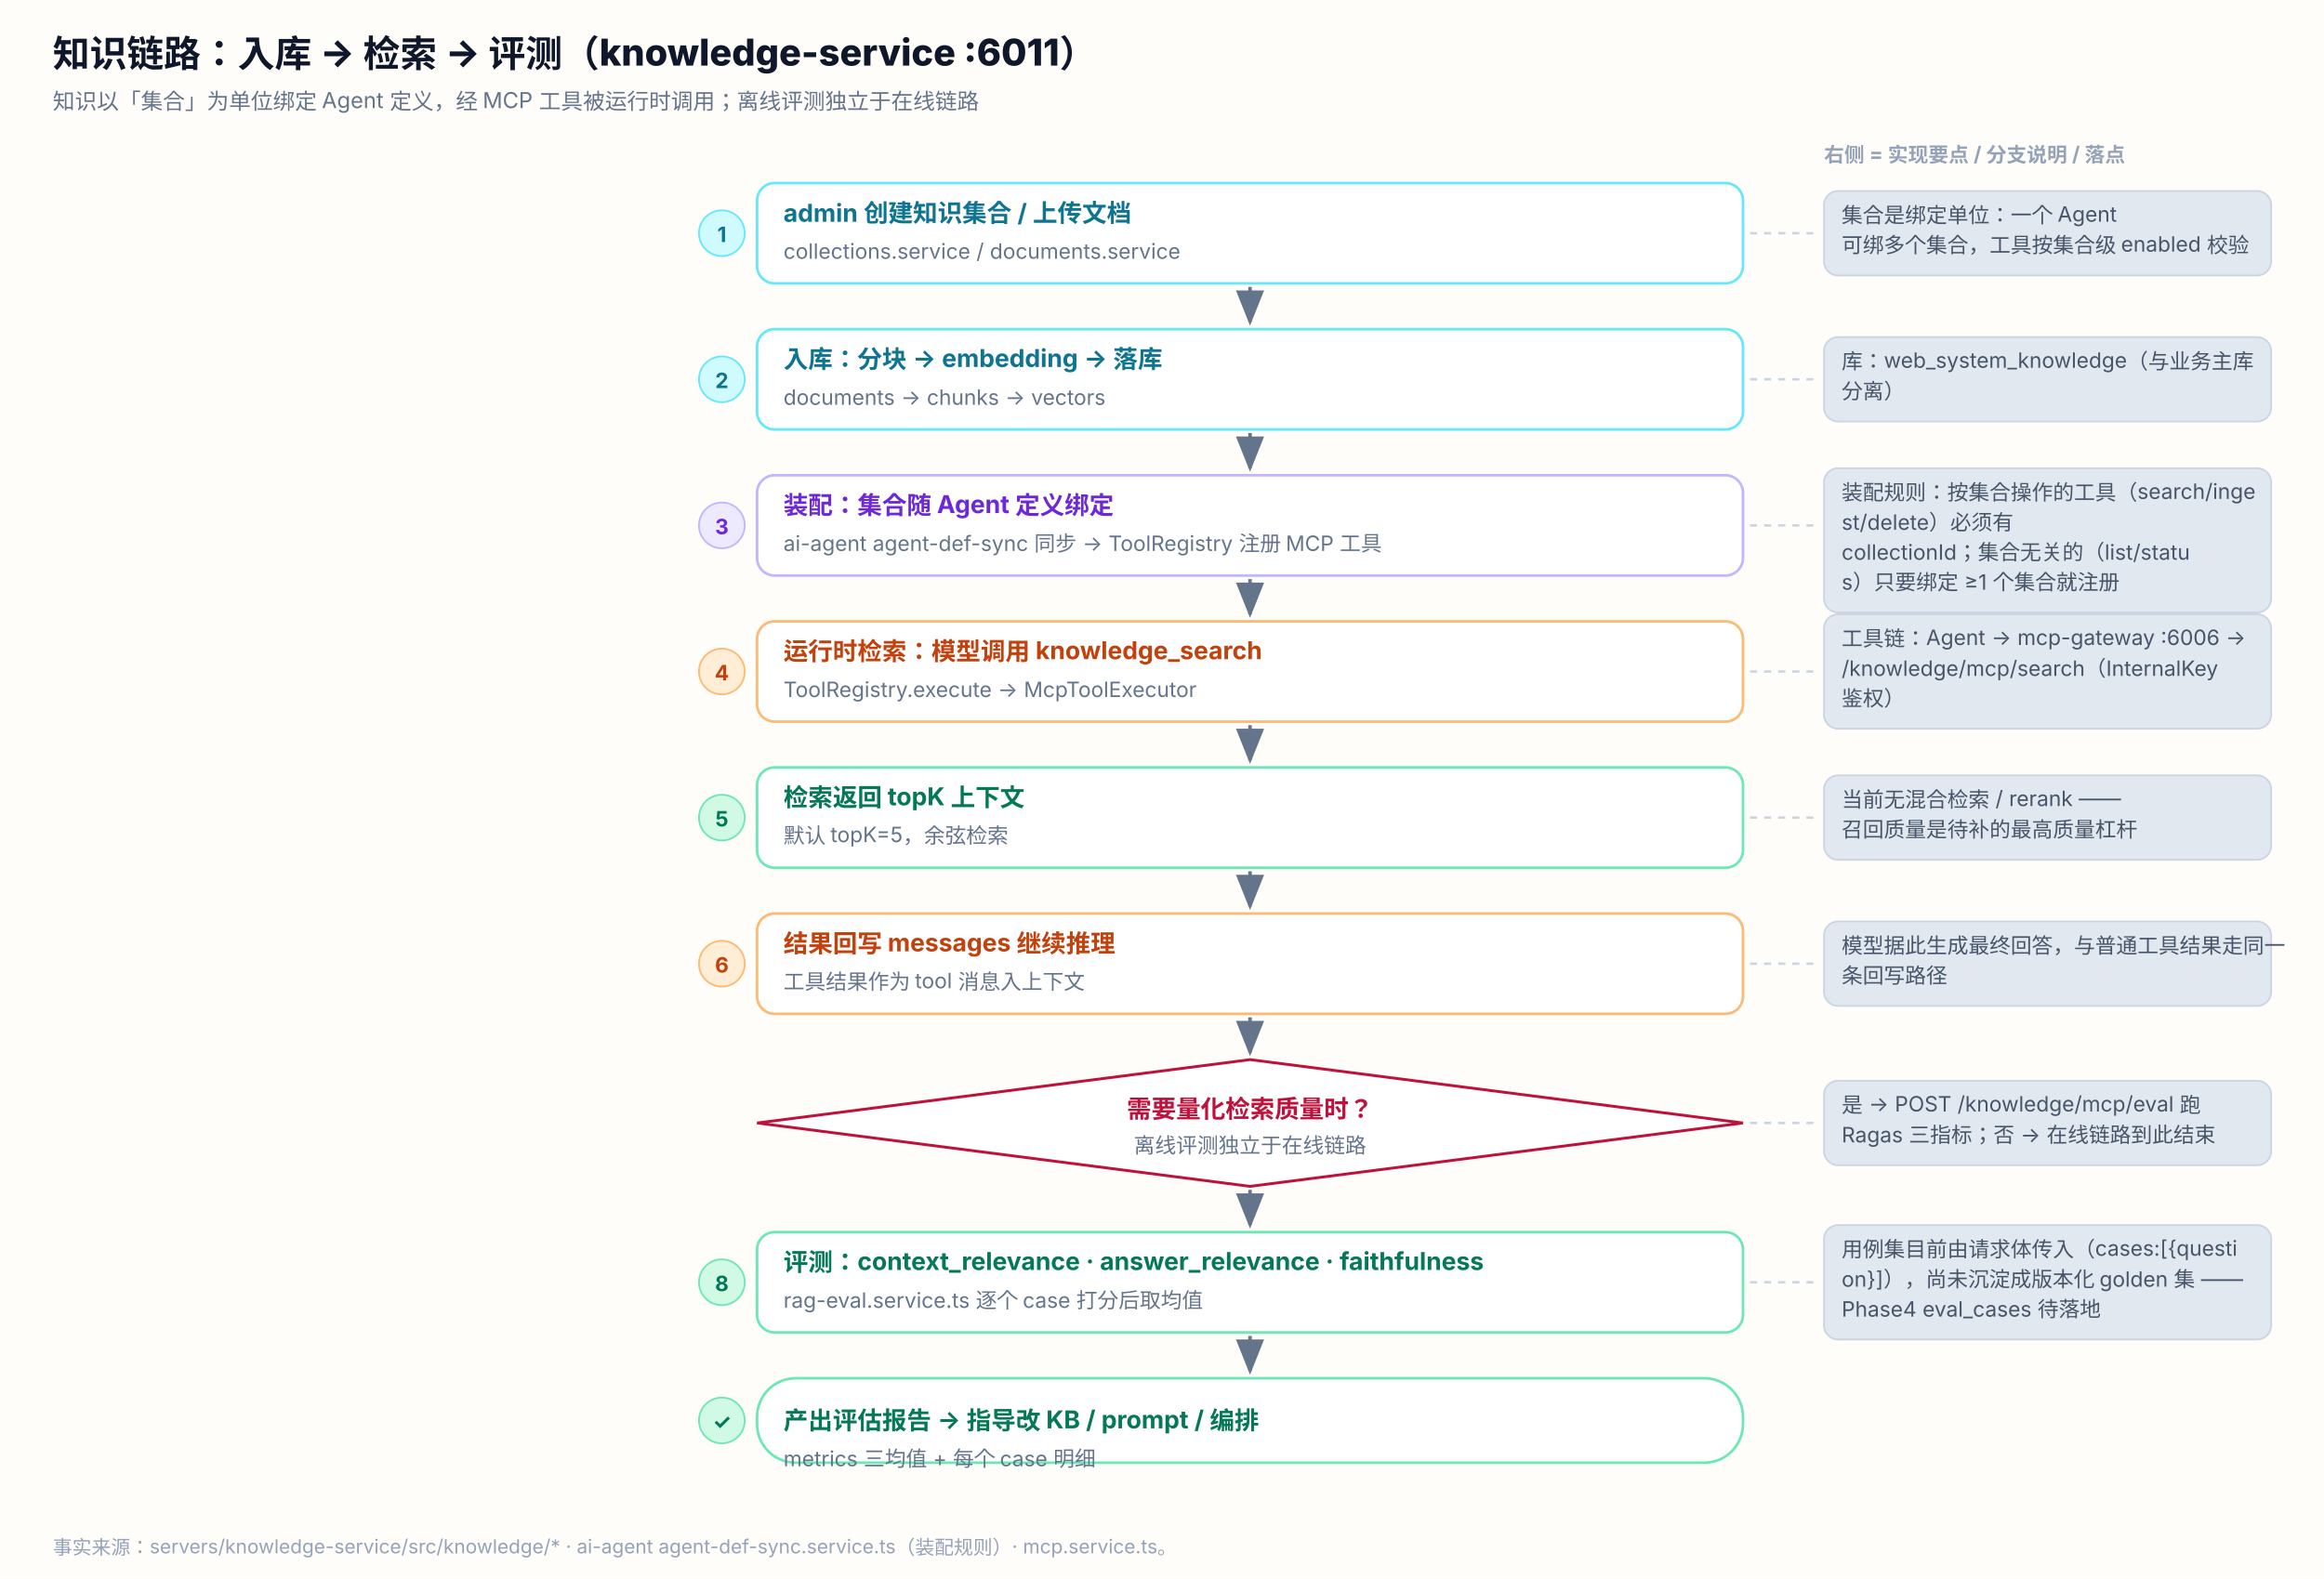
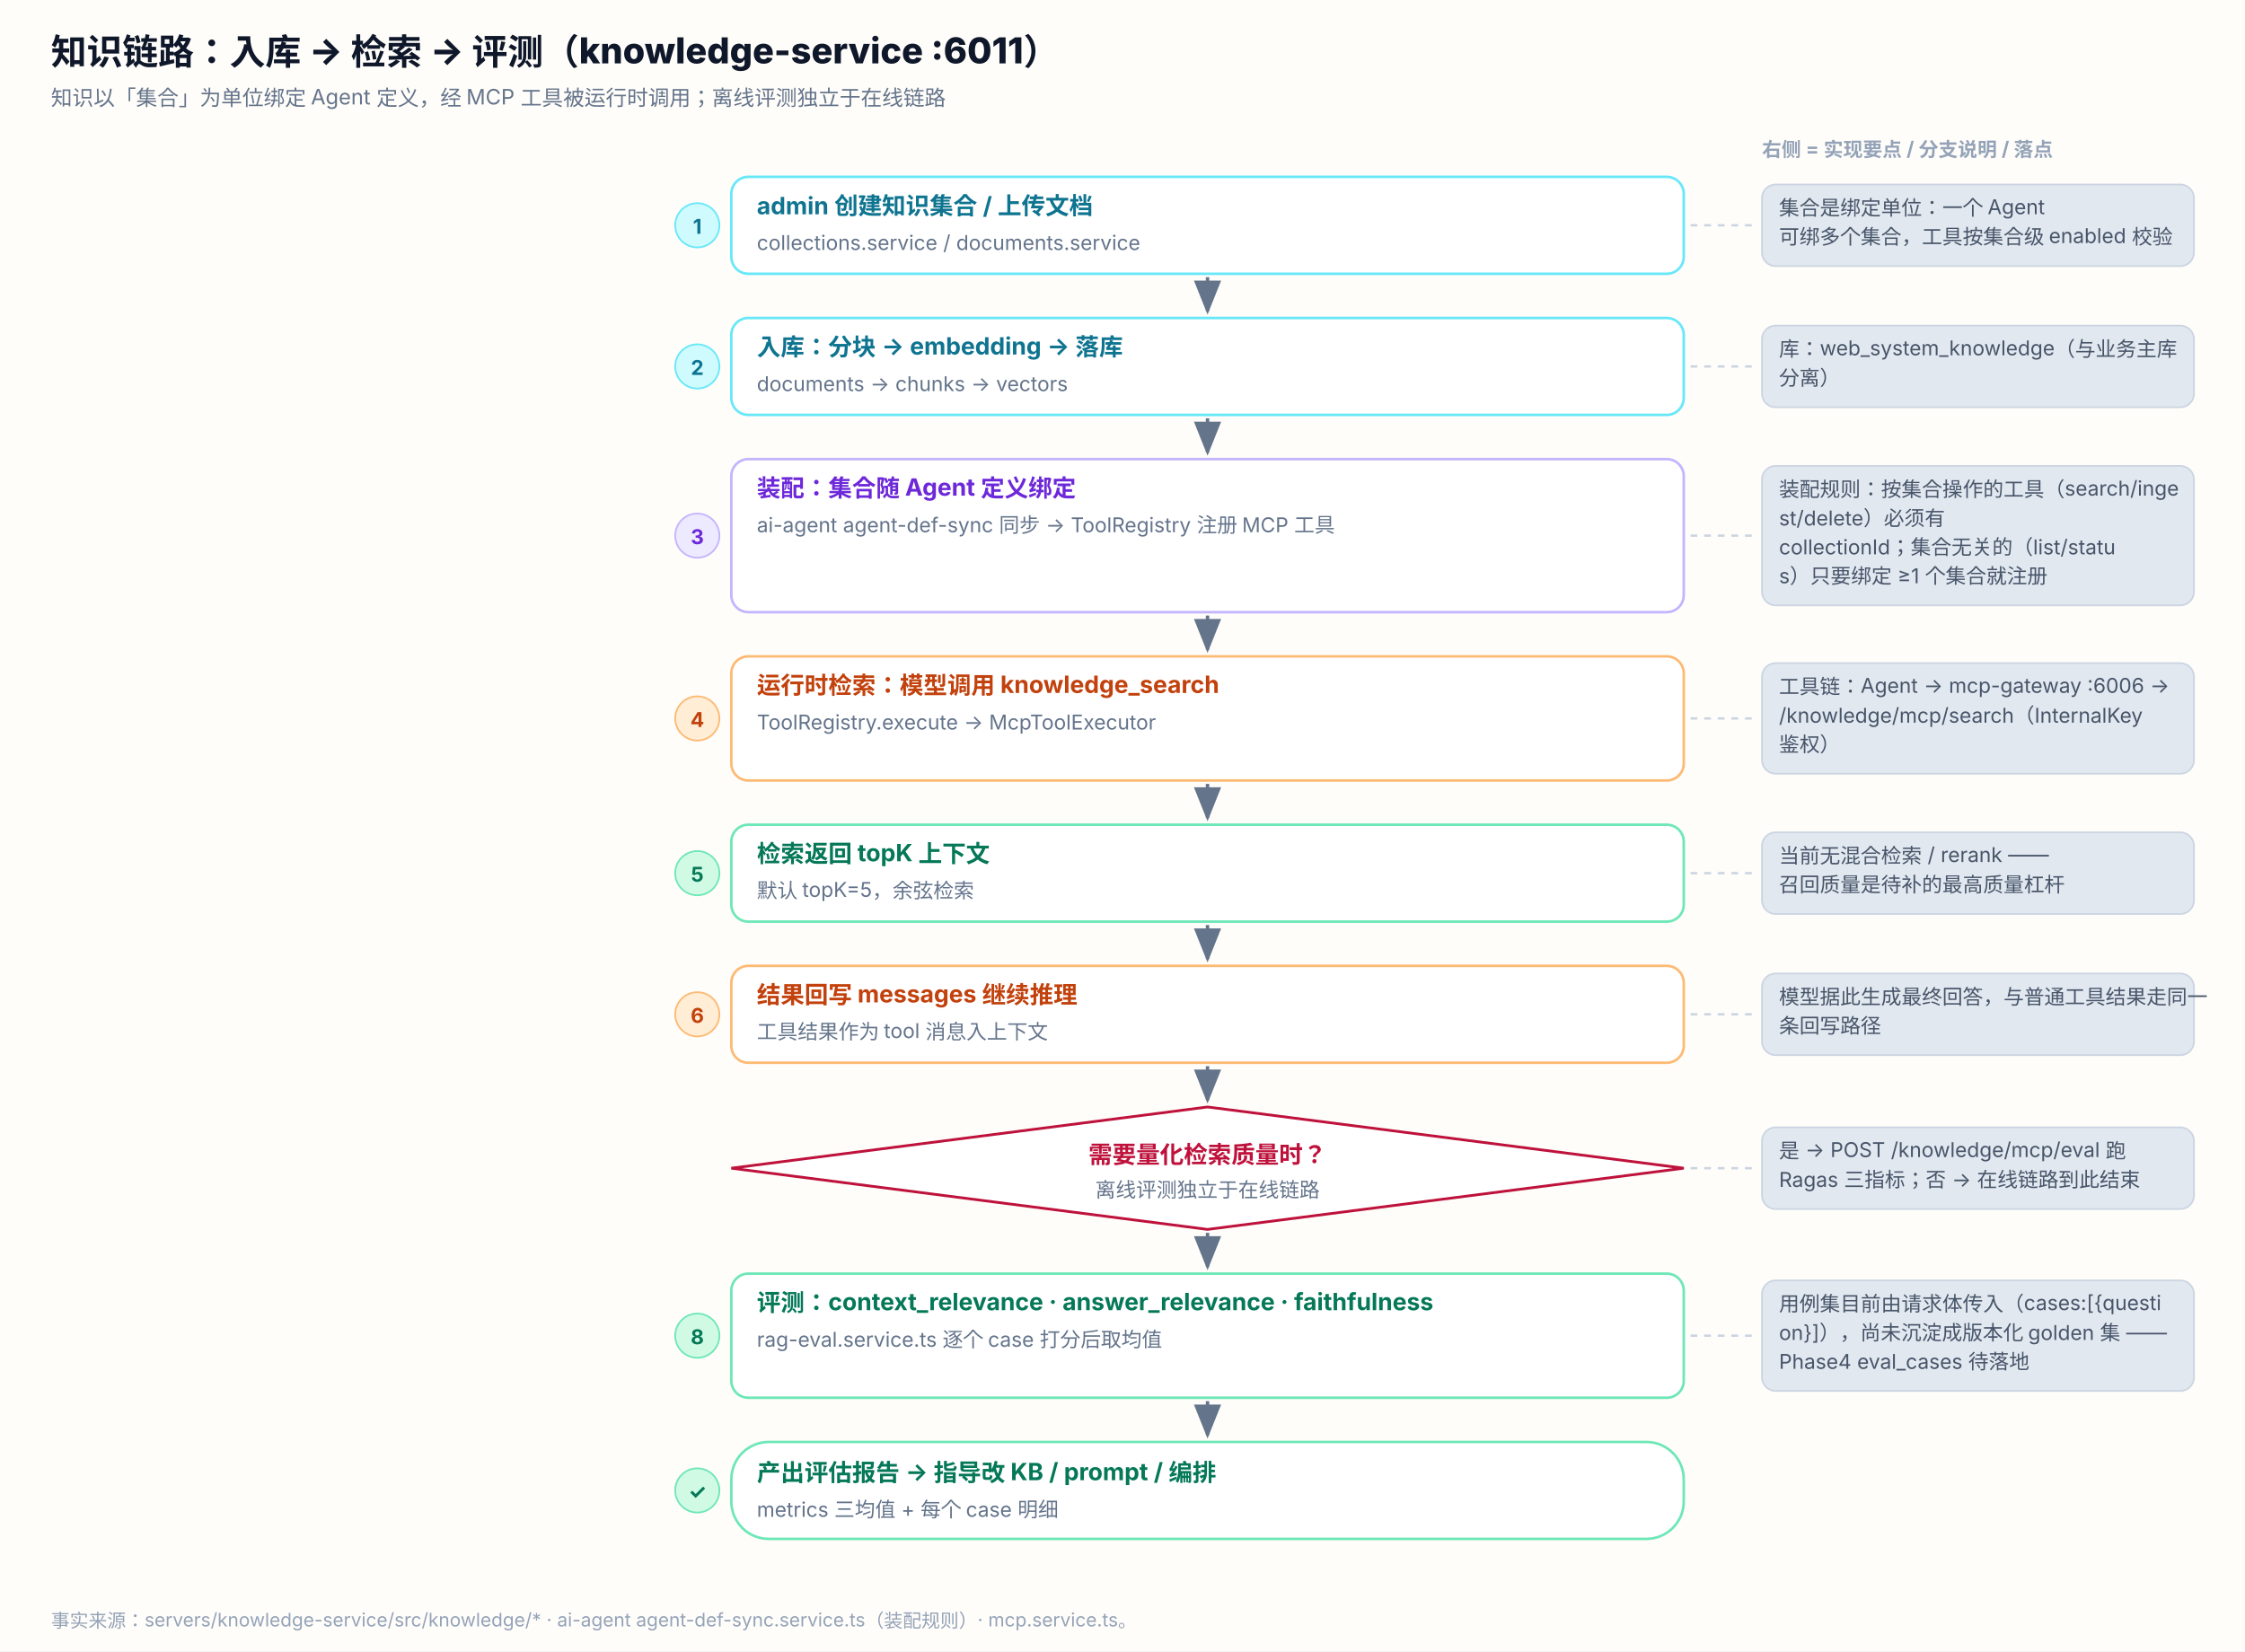
- <svg xmlns="http://www.w3.org/2000/svg" viewBox="0 0 1320 897" width="1320" height="897" font-family="-apple-system, BlinkMacSystemFont, 'PingFang SC', 'Hiragino Sans GB', 'Microsoft YaHei', sans-serif">
+ <svg xmlns="http://www.w3.org/2000/svg" viewBox="0 0 1320 971" width="1320" height="971" font-family="-apple-system, BlinkMacSystemFont, 'PingFang SC', 'Hiragino Sans GB', 'Microsoft YaHei', sans-serif">
  <defs>
    <marker id="frm-kbf" markerWidth="10" markerHeight="8" refX="9" refY="4" orient="auto">
      <path d="M0,0 L10,4 L0,8 z" fill="#64748b" />
    </marker>
  </defs>
-   <rect x="0" y="0" width="1320" height="897" fill="#fffdf9" />
+   <rect x="0" y="0" width="1320" height="971" fill="#fffdf9" />
  <text x="30" y="38" font-family="-apple-system, BlinkMacSystemFont, 'PingFang SC', 'Hiragino Sans GB', 'Microsoft YaHei', sans-serif" font-size="21" font-weight="800" fill="#0f172a">知识链路：入库 → 检索 → 评测（knowledge-service :6011）</text>
  <text x="30" y="62" font-family="-apple-system, BlinkMacSystemFont, 'PingFang SC', 'Hiragino Sans GB', 'Microsoft YaHei', sans-serif" font-size="12.5" fill="#64748b">知识以「集合」为单位绑定 Agent 定义，经 MCP 工具被运行时调用；离线评测独立于在线链路</text>
  <text x="1036" y="92" font-family="-apple-system, BlinkMacSystemFont, 'PingFang SC', 'Hiragino Sans GB', 'Microsoft YaHei', sans-serif" font-size="11.5" font-weight="700" fill="#94a3b8">右侧 = 实现要点 / 分支说明 / 落点</text>
  <rect x="430" y="104" width="560" height="57" rx="10" fill="#fff" stroke="#67e8f9" stroke-width="1.5" />
  <text x="445" y="126" font-family="-apple-system, BlinkMacSystemFont, 'PingFang SC', 'Hiragino Sans GB', 'Microsoft YaHei', sans-serif" font-size="14" font-weight="700" fill="#0e7490">admin 创建知识集合 / 上传文档</text>
  <text x="445" y="147" font-family="-apple-system, BlinkMacSystemFont, 'PingFang SC', 'Hiragino Sans GB', 'Microsoft YaHei', sans-serif" font-size="12" fill="#64748b">collections.service / documents.service</text>
  <circle cx="410" cy="132.5" r="13" fill="#cffafe" stroke="#67e8f9" />
  <text x="410" y="137.5" font-family="-apple-system, BlinkMacSystemFont, 'PingFang SC', 'Hiragino Sans GB', 'Microsoft YaHei', sans-serif" font-size="12" font-weight="700" fill="#0e7490" text-anchor="middle">1</text>
  <line x1="994" y1="132.5" x2="1030" y2="132.5" stroke="#cbd5e1" stroke-width="1.4" stroke-dasharray="4 4" />
  <rect x="1036" y="108.5" width="254" height="48" rx="8" fill="#e2e8f0" stroke="#cbd5e1" />
  <text x="1046" y="126.5" font-family="-apple-system, BlinkMacSystemFont, 'PingFang SC', 'Hiragino Sans GB', 'Microsoft YaHei', sans-serif" font-size="12" fill="#475569">集合是绑定单位：一个 Agent</text>
  <text x="1046" y="143.5" font-family="-apple-system, BlinkMacSystemFont, 'PingFang SC', 'Hiragino Sans GB', 'Microsoft YaHei', sans-serif" font-size="12" fill="#475569">可绑多个集合，工具按集合级 enabled 校验</text>
  <rect x="430" y="187" width="560" height="57" rx="10" fill="#fff" stroke="#67e8f9" stroke-width="1.5" />
  <text x="445" y="209" font-family="-apple-system, BlinkMacSystemFont, 'PingFang SC', 'Hiragino Sans GB', 'Microsoft YaHei', sans-serif" font-size="14" font-weight="700" fill="#0e7490">入库：分块 → embedding → 落库</text>
  <text x="445" y="230" font-family="-apple-system, BlinkMacSystemFont, 'PingFang SC', 'Hiragino Sans GB', 'Microsoft YaHei', sans-serif" font-size="12" fill="#64748b">documents → chunks → vectors</text>
  <circle cx="410" cy="215.5" r="13" fill="#cffafe" stroke="#67e8f9" />
  <text x="410" y="220.5" font-family="-apple-system, BlinkMacSystemFont, 'PingFang SC', 'Hiragino Sans GB', 'Microsoft YaHei', sans-serif" font-size="12" font-weight="700" fill="#0e7490" text-anchor="middle">2</text>
  <line x1="994" y1="215.5" x2="1030" y2="215.5" stroke="#cbd5e1" stroke-width="1.4" stroke-dasharray="4 4" />
  <rect x="1036" y="191.5" width="254" height="48" rx="8" fill="#e2e8f0" stroke="#cbd5e1" />
  <text x="1046" y="209.5" font-family="-apple-system, BlinkMacSystemFont, 'PingFang SC', 'Hiragino Sans GB', 'Microsoft YaHei', sans-serif" font-size="12" fill="#475569">库：web_system_knowledge（与业务主库</text>
  <text x="1046" y="226.5" font-family="-apple-system, BlinkMacSystemFont, 'PingFang SC', 'Hiragino Sans GB', 'Microsoft YaHei', sans-serif" font-size="12" fill="#475569">分离）</text>
-   <rect x="430" y="270" width="560" height="57" rx="10" fill="#fff" stroke="#c4b5fd" stroke-width="1.5" />
+   <rect x="430" y="270" width="560" height="90" rx="10" fill="#fff" stroke="#c4b5fd" stroke-width="1.5" />
  <text x="445" y="292" font-family="-apple-system, BlinkMacSystemFont, 'PingFang SC', 'Hiragino Sans GB', 'Microsoft YaHei', sans-serif" font-size="14" font-weight="700" fill="#6d28d9">装配：集合随 Agent 定义绑定</text>
  <text x="445" y="313" font-family="-apple-system, BlinkMacSystemFont, 'PingFang SC', 'Hiragino Sans GB', 'Microsoft YaHei', sans-serif" font-size="12" fill="#64748b">ai-agent agent-def-sync 同步 → ToolRegistry 注册 MCP 工具</text>
-   <circle cx="410" cy="298.5" r="13" fill="#ede9fe" stroke="#c4b5fd" />
-   <text x="410" y="303.5" font-family="-apple-system, BlinkMacSystemFont, 'PingFang SC', 'Hiragino Sans GB', 'Microsoft YaHei', sans-serif" font-size="12" font-weight="700" fill="#6d28d9" text-anchor="middle">3</text>
-   <line x1="994" y1="298.5" x2="1030" y2="298.5" stroke="#cbd5e1" stroke-width="1.4" stroke-dasharray="4 4" />
-   <rect x="1036" y="266" width="254" height="82" rx="8" fill="#e2e8f0" stroke="#cbd5e1" />
-   <text x="1046" y="284" font-family="-apple-system, BlinkMacSystemFont, 'PingFang SC', 'Hiragino Sans GB', 'Microsoft YaHei', sans-serif" font-size="12" fill="#475569">装配规则：按集合操作的工具（search/inge</text>
-   <text x="1046" y="301" font-family="-apple-system, BlinkMacSystemFont, 'PingFang SC', 'Hiragino Sans GB', 'Microsoft YaHei', sans-serif" font-size="12" fill="#475569">st/delete）必须有</text>
-   <text x="1046" y="318" font-family="-apple-system, BlinkMacSystemFont, 'PingFang SC', 'Hiragino Sans GB', 'Microsoft YaHei', sans-serif" font-size="12" fill="#475569">collectionId；集合无关的（list/statu</text>
-   <text x="1046" y="335" font-family="-apple-system, BlinkMacSystemFont, 'PingFang SC', 'Hiragino Sans GB', 'Microsoft YaHei', sans-serif" font-size="12" fill="#475569">s）只要绑定 ≥1 个集合就注册</text>
-   <rect x="430" y="353" width="560" height="57" rx="10" fill="#fff" stroke="#fdba74" stroke-width="1.5" />
-   <text x="445" y="375" font-family="-apple-system, BlinkMacSystemFont, 'PingFang SC', 'Hiragino Sans GB', 'Microsoft YaHei', sans-serif" font-size="14" font-weight="700" fill="#c2410c">运行时检索：模型调用 knowledge_search</text>
-   <text x="445" y="396" font-family="-apple-system, BlinkMacSystemFont, 'PingFang SC', 'Hiragino Sans GB', 'Microsoft YaHei', sans-serif" font-size="12" fill="#64748b">ToolRegistry.execute → McpToolExecutor</text>
-   <circle cx="410" cy="381.5" r="13" fill="#ffedd5" stroke="#fdba74" />
-   <text x="410" y="386.5" font-family="-apple-system, BlinkMacSystemFont, 'PingFang SC', 'Hiragino Sans GB', 'Microsoft YaHei', sans-serif" font-size="12" font-weight="700" fill="#c2410c" text-anchor="middle">4</text>
-   <line x1="994" y1="381.5" x2="1030" y2="381.5" stroke="#cbd5e1" stroke-width="1.4" stroke-dasharray="4 4" />
-   <rect x="1036" y="349" width="254" height="65" rx="8" fill="#e2e8f0" stroke="#cbd5e1" />
-   <text x="1046" y="367" font-family="-apple-system, BlinkMacSystemFont, 'PingFang SC', 'Hiragino Sans GB', 'Microsoft YaHei', sans-serif" font-size="12" fill="#475569">工具链：Agent → mcp-gateway :6006 →</text>
-   <text x="1046" y="384" font-family="-apple-system, BlinkMacSystemFont, 'PingFang SC', 'Hiragino Sans GB', 'Microsoft YaHei', sans-serif" font-size="12" fill="#475569">/knowledge/mcp/search（InternalKey</text>
-   <text x="1046" y="401" font-family="-apple-system, BlinkMacSystemFont, 'PingFang SC', 'Hiragino Sans GB', 'Microsoft YaHei', sans-serif" font-size="12" fill="#475569">鉴权）</text>
-   <rect x="430" y="436" width="560" height="57" rx="10" fill="#fff" stroke="#6ee7b7" stroke-width="1.5" />
-   <text x="445" y="458" font-family="-apple-system, BlinkMacSystemFont, 'PingFang SC', 'Hiragino Sans GB', 'Microsoft YaHei', sans-serif" font-size="14" font-weight="700" fill="#047857">检索返回 topK 上下文</text>
-   <text x="445" y="479" font-family="-apple-system, BlinkMacSystemFont, 'PingFang SC', 'Hiragino Sans GB', 'Microsoft YaHei', sans-serif" font-size="12" fill="#64748b">默认 topK=5，余弦检索</text>
-   <circle cx="410" cy="464.5" r="13" fill="#d1fae5" stroke="#6ee7b7" />
-   <text x="410" y="469.5" font-family="-apple-system, BlinkMacSystemFont, 'PingFang SC', 'Hiragino Sans GB', 'Microsoft YaHei', sans-serif" font-size="12" font-weight="700" fill="#047857" text-anchor="middle">5</text>
-   <line x1="994" y1="464.5" x2="1030" y2="464.5" stroke="#cbd5e1" stroke-width="1.4" stroke-dasharray="4 4" />
-   <rect x="1036" y="440.5" width="254" height="48" rx="8" fill="#e2e8f0" stroke="#cbd5e1" />
-   <text x="1046" y="458.5" font-family="-apple-system, BlinkMacSystemFont, 'PingFang SC', 'Hiragino Sans GB', 'Microsoft YaHei', sans-serif" font-size="12" fill="#475569">当前无混合检索 / rerank ——</text>
-   <text x="1046" y="475.5" font-family="-apple-system, BlinkMacSystemFont, 'PingFang SC', 'Hiragino Sans GB', 'Microsoft YaHei', sans-serif" font-size="12" fill="#475569">召回质量是待补的最高质量杠杆</text>
-   <rect x="430" y="519" width="560" height="57" rx="10" fill="#fff" stroke="#fdba74" stroke-width="1.5" />
-   <text x="445" y="541" font-family="-apple-system, BlinkMacSystemFont, 'PingFang SC', 'Hiragino Sans GB', 'Microsoft YaHei', sans-serif" font-size="14" font-weight="700" fill="#c2410c">结果回写 messages 继续推理</text>
-   <text x="445" y="562" font-family="-apple-system, BlinkMacSystemFont, 'PingFang SC', 'Hiragino Sans GB', 'Microsoft YaHei', sans-serif" font-size="12" fill="#64748b">工具结果作为 tool 消息入上下文</text>
-   <circle cx="410" cy="547.5" r="13" fill="#ffedd5" stroke="#fdba74" />
-   <text x="410" y="552.5" font-family="-apple-system, BlinkMacSystemFont, 'PingFang SC', 'Hiragino Sans GB', 'Microsoft YaHei', sans-serif" font-size="12" font-weight="700" fill="#c2410c" text-anchor="middle">6</text>
-   <line x1="994" y1="547.5" x2="1030" y2="547.5" stroke="#cbd5e1" stroke-width="1.4" stroke-dasharray="4 4" />
-   <rect x="1036" y="523.5" width="254" height="48" rx="8" fill="#e2e8f0" stroke="#cbd5e1" />
-   <text x="1046" y="541.5" font-family="-apple-system, BlinkMacSystemFont, 'PingFang SC', 'Hiragino Sans GB', 'Microsoft YaHei', sans-serif" font-size="12" fill="#475569">模型据此生成最终回答，与普通工具结果走同一</text>
-   <text x="1046" y="558.5" font-family="-apple-system, BlinkMacSystemFont, 'PingFang SC', 'Hiragino Sans GB', 'Microsoft YaHei', sans-serif" font-size="12" fill="#475569">条回写路径</text>
-   <polygon points="430,638 710,602 990,638 710,674" fill="#fff" stroke="#be123c" stroke-width="1.6" />
-   <text x="710" y="635" font-family="-apple-system, BlinkMacSystemFont, 'PingFang SC', 'Hiragino Sans GB', 'Microsoft YaHei', sans-serif" font-size="14" font-weight="700" fill="#be123c" text-anchor="middle">需要量化检索质量时？</text>
-   <text x="710" y="655" font-family="-apple-system, BlinkMacSystemFont, 'PingFang SC', 'Hiragino Sans GB', 'Microsoft YaHei', sans-serif" font-size="12" fill="#64748b" text-anchor="middle">离线评测独立于在线链路</text>
-   <line x1="994" y1="638" x2="1030" y2="638" stroke="#cbd5e1" stroke-width="1.4" stroke-dasharray="4 4" />
-   <rect x="1036" y="614" width="254" height="48" rx="8" fill="#e2e8f0" stroke="#cbd5e1" />
-   <text x="1046" y="632" font-family="-apple-system, BlinkMacSystemFont, 'PingFang SC', 'Hiragino Sans GB', 'Microsoft YaHei', sans-serif" font-size="12" fill="#475569">是 → POST /knowledge/mcp/eval 跑</text>
-   <text x="1046" y="649" font-family="-apple-system, BlinkMacSystemFont, 'PingFang SC', 'Hiragino Sans GB', 'Microsoft YaHei', sans-serif" font-size="12" fill="#475569">Ragas 三指标；否 → 在线链路到此结束</text>
-   <rect x="430" y="700" width="560" height="57" rx="10" fill="#fff" stroke="#6ee7b7" stroke-width="1.5" />
-   <text x="445" y="722" font-family="-apple-system, BlinkMacSystemFont, 'PingFang SC', 'Hiragino Sans GB', 'Microsoft YaHei', sans-serif" font-size="14" font-weight="700" fill="#047857">评测：context_relevance · answer_relevance · faithfulness</text>
-   <text x="445" y="743" font-family="-apple-system, BlinkMacSystemFont, 'PingFang SC', 'Hiragino Sans GB', 'Microsoft YaHei', sans-serif" font-size="12" fill="#64748b">rag-eval.service.ts 逐个 case 打分后取均值</text>
-   <circle cx="410" cy="728.5" r="13" fill="#d1fae5" stroke="#6ee7b7" />
-   <text x="410" y="733.5" font-family="-apple-system, BlinkMacSystemFont, 'PingFang SC', 'Hiragino Sans GB', 'Microsoft YaHei', sans-serif" font-size="12" font-weight="700" fill="#047857" text-anchor="middle">8</text>
-   <line x1="994" y1="728.5" x2="1030" y2="728.5" stroke="#cbd5e1" stroke-width="1.4" stroke-dasharray="4 4" />
-   <rect x="1036" y="696" width="254" height="65" rx="8" fill="#e2e8f0" stroke="#cbd5e1" />
-   <text x="1046" y="714" font-family="-apple-system, BlinkMacSystemFont, 'PingFang SC', 'Hiragino Sans GB', 'Microsoft YaHei', sans-serif" font-size="12" fill="#475569">用例集目前由请求体传入（cases:[{questi</text>
-   <text x="1046" y="731" font-family="-apple-system, BlinkMacSystemFont, 'PingFang SC', 'Hiragino Sans GB', 'Microsoft YaHei', sans-serif" font-size="12" fill="#475569">on}]），尚未沉淀成版本化 golden 集 ——</text>
-   <text x="1046" y="748" font-family="-apple-system, BlinkMacSystemFont, 'PingFang SC', 'Hiragino Sans GB', 'Microsoft YaHei', sans-serif" font-size="12" fill="#475569">Phase4 eval_cases 待落地</text>
-   <rect x="430" y="783" width="560" height="48" rx="22" fill="#fff" stroke="#6ee7b7" stroke-width="1.5" />
-   <text x="445" y="812" font-family="-apple-system, BlinkMacSystemFont, 'PingFang SC', 'Hiragino Sans GB', 'Microsoft YaHei', sans-serif" font-size="14" font-weight="700" fill="#047857">产出评估报告 → 指导改 KB / prompt / 编排</text>
-   <text x="445" y="833" font-family="-apple-system, BlinkMacSystemFont, 'PingFang SC', 'Hiragino Sans GB', 'Microsoft YaHei', sans-serif" font-size="12" fill="#64748b">metrics 三均值 + 每个 case 明细</text>
-   <circle cx="410" cy="807" r="13" fill="#d1fae5" stroke="#6ee7b7" />
-   <text x="410" y="812" font-family="-apple-system, BlinkMacSystemFont, 'PingFang SC', 'Hiragino Sans GB', 'Microsoft YaHei', sans-serif" font-size="12" font-weight="700" fill="#047857" text-anchor="middle">✓</text>
+   <circle cx="410" cy="315" r="13" fill="#ede9fe" stroke="#c4b5fd" />
+   <text x="410" y="320" font-family="-apple-system, BlinkMacSystemFont, 'PingFang SC', 'Hiragino Sans GB', 'Microsoft YaHei', sans-serif" font-size="12" font-weight="700" fill="#6d28d9" text-anchor="middle">3</text>
+   <line x1="994" y1="315" x2="1030" y2="315" stroke="#cbd5e1" stroke-width="1.4" stroke-dasharray="4 4" />
+   <rect x="1036" y="274" width="254" height="82" rx="8" fill="#e2e8f0" stroke="#cbd5e1" />
+   <text x="1046" y="292" font-family="-apple-system, BlinkMacSystemFont, 'PingFang SC', 'Hiragino Sans GB', 'Microsoft YaHei', sans-serif" font-size="12" fill="#475569">装配规则：按集合操作的工具（search/inge</text>
+   <text x="1046" y="309" font-family="-apple-system, BlinkMacSystemFont, 'PingFang SC', 'Hiragino Sans GB', 'Microsoft YaHei', sans-serif" font-size="12" fill="#475569">st/delete）必须有</text>
+   <text x="1046" y="326" font-family="-apple-system, BlinkMacSystemFont, 'PingFang SC', 'Hiragino Sans GB', 'Microsoft YaHei', sans-serif" font-size="12" fill="#475569">collectionId；集合无关的（list/statu</text>
+   <text x="1046" y="343" font-family="-apple-system, BlinkMacSystemFont, 'PingFang SC', 'Hiragino Sans GB', 'Microsoft YaHei', sans-serif" font-size="12" fill="#475569">s）只要绑定 ≥1 个集合就注册</text>
+   <rect x="430" y="386" width="560" height="73" rx="10" fill="#fff" stroke="#fdba74" stroke-width="1.5" />
+   <text x="445" y="408" font-family="-apple-system, BlinkMacSystemFont, 'PingFang SC', 'Hiragino Sans GB', 'Microsoft YaHei', sans-serif" font-size="14" font-weight="700" fill="#c2410c">运行时检索：模型调用 knowledge_search</text>
+   <text x="445" y="429" font-family="-apple-system, BlinkMacSystemFont, 'PingFang SC', 'Hiragino Sans GB', 'Microsoft YaHei', sans-serif" font-size="12" fill="#64748b">ToolRegistry.execute → McpToolExecutor</text>
+   <circle cx="410" cy="422.5" r="13" fill="#ffedd5" stroke="#fdba74" />
+   <text x="410" y="427.5" font-family="-apple-system, BlinkMacSystemFont, 'PingFang SC', 'Hiragino Sans GB', 'Microsoft YaHei', sans-serif" font-size="12" font-weight="700" fill="#c2410c" text-anchor="middle">4</text>
+   <line x1="994" y1="422.5" x2="1030" y2="422.5" stroke="#cbd5e1" stroke-width="1.4" stroke-dasharray="4 4" />
+   <rect x="1036" y="390" width="254" height="65" rx="8" fill="#e2e8f0" stroke="#cbd5e1" />
+   <text x="1046" y="408" font-family="-apple-system, BlinkMacSystemFont, 'PingFang SC', 'Hiragino Sans GB', 'Microsoft YaHei', sans-serif" font-size="12" fill="#475569">工具链：Agent → mcp-gateway :6006 →</text>
+   <text x="1046" y="425" font-family="-apple-system, BlinkMacSystemFont, 'PingFang SC', 'Hiragino Sans GB', 'Microsoft YaHei', sans-serif" font-size="12" fill="#475569">/knowledge/mcp/search（InternalKey</text>
+   <text x="1046" y="442" font-family="-apple-system, BlinkMacSystemFont, 'PingFang SC', 'Hiragino Sans GB', 'Microsoft YaHei', sans-serif" font-size="12" fill="#475569">鉴权）</text>
+   <rect x="430" y="485" width="560" height="57" rx="10" fill="#fff" stroke="#6ee7b7" stroke-width="1.5" />
+   <text x="445" y="507" font-family="-apple-system, BlinkMacSystemFont, 'PingFang SC', 'Hiragino Sans GB', 'Microsoft YaHei', sans-serif" font-size="14" font-weight="700" fill="#047857">检索返回 topK 上下文</text>
+   <text x="445" y="528" font-family="-apple-system, BlinkMacSystemFont, 'PingFang SC', 'Hiragino Sans GB', 'Microsoft YaHei', sans-serif" font-size="12" fill="#64748b">默认 topK=5，余弦检索</text>
+   <circle cx="410" cy="513.5" r="13" fill="#d1fae5" stroke="#6ee7b7" />
+   <text x="410" y="518.5" font-family="-apple-system, BlinkMacSystemFont, 'PingFang SC', 'Hiragino Sans GB', 'Microsoft YaHei', sans-serif" font-size="12" font-weight="700" fill="#047857" text-anchor="middle">5</text>
+   <line x1="994" y1="513.5" x2="1030" y2="513.5" stroke="#cbd5e1" stroke-width="1.4" stroke-dasharray="4 4" />
+   <rect x="1036" y="489.5" width="254" height="48" rx="8" fill="#e2e8f0" stroke="#cbd5e1" />
+   <text x="1046" y="507.5" font-family="-apple-system, BlinkMacSystemFont, 'PingFang SC', 'Hiragino Sans GB', 'Microsoft YaHei', sans-serif" font-size="12" fill="#475569">当前无混合检索 / rerank ——</text>
+   <text x="1046" y="524.5" font-family="-apple-system, BlinkMacSystemFont, 'PingFang SC', 'Hiragino Sans GB', 'Microsoft YaHei', sans-serif" font-size="12" fill="#475569">召回质量是待补的最高质量杠杆</text>
+   <rect x="430" y="568" width="560" height="57" rx="10" fill="#fff" stroke="#fdba74" stroke-width="1.5" />
+   <text x="445" y="590" font-family="-apple-system, BlinkMacSystemFont, 'PingFang SC', 'Hiragino Sans GB', 'Microsoft YaHei', sans-serif" font-size="14" font-weight="700" fill="#c2410c">结果回写 messages 继续推理</text>
+   <text x="445" y="611" font-family="-apple-system, BlinkMacSystemFont, 'PingFang SC', 'Hiragino Sans GB', 'Microsoft YaHei', sans-serif" font-size="12" fill="#64748b">工具结果作为 tool 消息入上下文</text>
+   <circle cx="410" cy="596.5" r="13" fill="#ffedd5" stroke="#fdba74" />
+   <text x="410" y="601.5" font-family="-apple-system, BlinkMacSystemFont, 'PingFang SC', 'Hiragino Sans GB', 'Microsoft YaHei', sans-serif" font-size="12" font-weight="700" fill="#c2410c" text-anchor="middle">6</text>
+   <line x1="994" y1="596.5" x2="1030" y2="596.5" stroke="#cbd5e1" stroke-width="1.4" stroke-dasharray="4 4" />
+   <rect x="1036" y="572.5" width="254" height="48" rx="8" fill="#e2e8f0" stroke="#cbd5e1" />
+   <text x="1046" y="590.5" font-family="-apple-system, BlinkMacSystemFont, 'PingFang SC', 'Hiragino Sans GB', 'Microsoft YaHei', sans-serif" font-size="12" fill="#475569">模型据此生成最终回答，与普通工具结果走同一</text>
+   <text x="1046" y="607.5" font-family="-apple-system, BlinkMacSystemFont, 'PingFang SC', 'Hiragino Sans GB', 'Microsoft YaHei', sans-serif" font-size="12" fill="#475569">条回写路径</text>
+   <polygon points="430,687 710,651 990,687 710,723" fill="#fff" stroke="#be123c" stroke-width="1.6" />
+   <text x="710" y="684" font-family="-apple-system, BlinkMacSystemFont, 'PingFang SC', 'Hiragino Sans GB', 'Microsoft YaHei', sans-serif" font-size="14" font-weight="700" fill="#be123c" text-anchor="middle">需要量化检索质量时？</text>
+   <text x="710" y="704" font-family="-apple-system, BlinkMacSystemFont, 'PingFang SC', 'Hiragino Sans GB', 'Microsoft YaHei', sans-serif" font-size="12" fill="#64748b" text-anchor="middle">离线评测独立于在线链路</text>
+   <line x1="994" y1="687" x2="1030" y2="687" stroke="#cbd5e1" stroke-width="1.4" stroke-dasharray="4 4" />
+   <rect x="1036" y="663" width="254" height="48" rx="8" fill="#e2e8f0" stroke="#cbd5e1" />
+   <text x="1046" y="681" font-family="-apple-system, BlinkMacSystemFont, 'PingFang SC', 'Hiragino Sans GB', 'Microsoft YaHei', sans-serif" font-size="12" fill="#475569">是 → POST /knowledge/mcp/eval 跑</text>
+   <text x="1046" y="698" font-family="-apple-system, BlinkMacSystemFont, 'PingFang SC', 'Hiragino Sans GB', 'Microsoft YaHei', sans-serif" font-size="12" fill="#475569">Ragas 三指标；否 → 在线链路到此结束</text>
+   <rect x="430" y="749" width="560" height="73" rx="10" fill="#fff" stroke="#6ee7b7" stroke-width="1.5" />
+   <text x="445" y="771" font-family="-apple-system, BlinkMacSystemFont, 'PingFang SC', 'Hiragino Sans GB', 'Microsoft YaHei', sans-serif" font-size="14" font-weight="700" fill="#047857">评测：context_relevance · answer_relevance · faithfulness</text>
+   <text x="445" y="792" font-family="-apple-system, BlinkMacSystemFont, 'PingFang SC', 'Hiragino Sans GB', 'Microsoft YaHei', sans-serif" font-size="12" fill="#64748b">rag-eval.service.ts 逐个 case 打分后取均值</text>
+   <circle cx="410" cy="785.5" r="13" fill="#d1fae5" stroke="#6ee7b7" />
+   <text x="410" y="790.5" font-family="-apple-system, BlinkMacSystemFont, 'PingFang SC', 'Hiragino Sans GB', 'Microsoft YaHei', sans-serif" font-size="12" font-weight="700" fill="#047857" text-anchor="middle">8</text>
+   <line x1="994" y1="785.5" x2="1030" y2="785.5" stroke="#cbd5e1" stroke-width="1.4" stroke-dasharray="4 4" />
+   <rect x="1036" y="753" width="254" height="65" rx="8" fill="#e2e8f0" stroke="#cbd5e1" />
+   <text x="1046" y="771" font-family="-apple-system, BlinkMacSystemFont, 'PingFang SC', 'Hiragino Sans GB', 'Microsoft YaHei', sans-serif" font-size="12" fill="#475569">用例集目前由请求体传入（cases:[{questi</text>
+   <text x="1046" y="788" font-family="-apple-system, BlinkMacSystemFont, 'PingFang SC', 'Hiragino Sans GB', 'Microsoft YaHei', sans-serif" font-size="12" fill="#475569">on}]），尚未沉淀成版本化 golden 集 ——</text>
+   <text x="1046" y="805" font-family="-apple-system, BlinkMacSystemFont, 'PingFang SC', 'Hiragino Sans GB', 'Microsoft YaHei', sans-serif" font-size="12" fill="#475569">Phase4 eval_cases 待落地</text>
+   <rect x="430" y="848" width="560" height="57" rx="22" fill="#fff" stroke="#6ee7b7" stroke-width="1.5" />
+   <text x="445" y="871" font-family="-apple-system, BlinkMacSystemFont, 'PingFang SC', 'Hiragino Sans GB', 'Microsoft YaHei', sans-serif" font-size="14" font-weight="700" fill="#047857">产出评估报告 → 指导改 KB / prompt / 编排</text>
+   <text x="445" y="892" font-family="-apple-system, BlinkMacSystemFont, 'PingFang SC', 'Hiragino Sans GB', 'Microsoft YaHei', sans-serif" font-size="12" fill="#64748b">metrics 三均值 + 每个 case 明细</text>
+   <circle cx="410" cy="876.5" r="13" fill="#d1fae5" stroke="#6ee7b7" />
+   <text x="410" y="881.5" font-family="-apple-system, BlinkMacSystemFont, 'PingFang SC', 'Hiragino Sans GB', 'Microsoft YaHei', sans-serif" font-size="12" font-weight="700" fill="#047857" text-anchor="middle">✓</text>
  <line x1="710" y1="163" x2="710" y2="183" stroke="#64748b" stroke-width="2" marker-end="url(#frm-kbf)" />
  <line x1="710" y1="246" x2="710" y2="266" stroke="#64748b" stroke-width="2" marker-end="url(#frm-kbf)" />
-   <line x1="710" y1="329" x2="710" y2="349" stroke="#64748b" stroke-width="2" marker-end="url(#frm-kbf)" />
-   <line x1="710" y1="412" x2="710" y2="432" stroke="#64748b" stroke-width="2" marker-end="url(#frm-kbf)" />
-   <line x1="710" y1="495" x2="710" y2="515" stroke="#64748b" stroke-width="2" marker-end="url(#frm-kbf)" />
-   <line x1="710" y1="578" x2="710" y2="598" stroke="#64748b" stroke-width="2" marker-end="url(#frm-kbf)" />
-   <line x1="710" y1="676" x2="710" y2="696" stroke="#64748b" stroke-width="2" marker-end="url(#frm-kbf)" />
-   <line x1="710" y1="759" x2="710" y2="779" stroke="#64748b" stroke-width="2" marker-end="url(#frm-kbf)" />
-   <text x="30" y="883" font-family="-apple-system, BlinkMacSystemFont, 'PingFang SC', 'Hiragino Sans GB', 'Microsoft YaHei', sans-serif" font-size="11" fill="#94a3b8">事实来源：servers/knowledge-service/src/knowledge/* · ai-agent agent-def-sync.service.ts（装配规则）· mcp.service.ts。</text>
+   <line x1="710" y1="362" x2="710" y2="382" stroke="#64748b" stroke-width="2" marker-end="url(#frm-kbf)" />
+   <line x1="710" y1="461" x2="710" y2="481" stroke="#64748b" stroke-width="2" marker-end="url(#frm-kbf)" />
+   <line x1="710" y1="544" x2="710" y2="564" stroke="#64748b" stroke-width="2" marker-end="url(#frm-kbf)" />
+   <line x1="710" y1="627" x2="710" y2="647" stroke="#64748b" stroke-width="2" marker-end="url(#frm-kbf)" />
+   <line x1="710" y1="725" x2="710" y2="745" stroke="#64748b" stroke-width="2" marker-end="url(#frm-kbf)" />
+   <line x1="710" y1="824" x2="710" y2="844" stroke="#64748b" stroke-width="2" marker-end="url(#frm-kbf)" />
+   <text x="30" y="957" font-family="-apple-system, BlinkMacSystemFont, 'PingFang SC', 'Hiragino Sans GB', 'Microsoft YaHei', sans-serif" font-size="11" fill="#94a3b8">事实来源：servers/knowledge-service/src/knowledge/* · ai-agent agent-def-sync.service.ts（装配规则）· mcp.service.ts。</text>
</svg>
